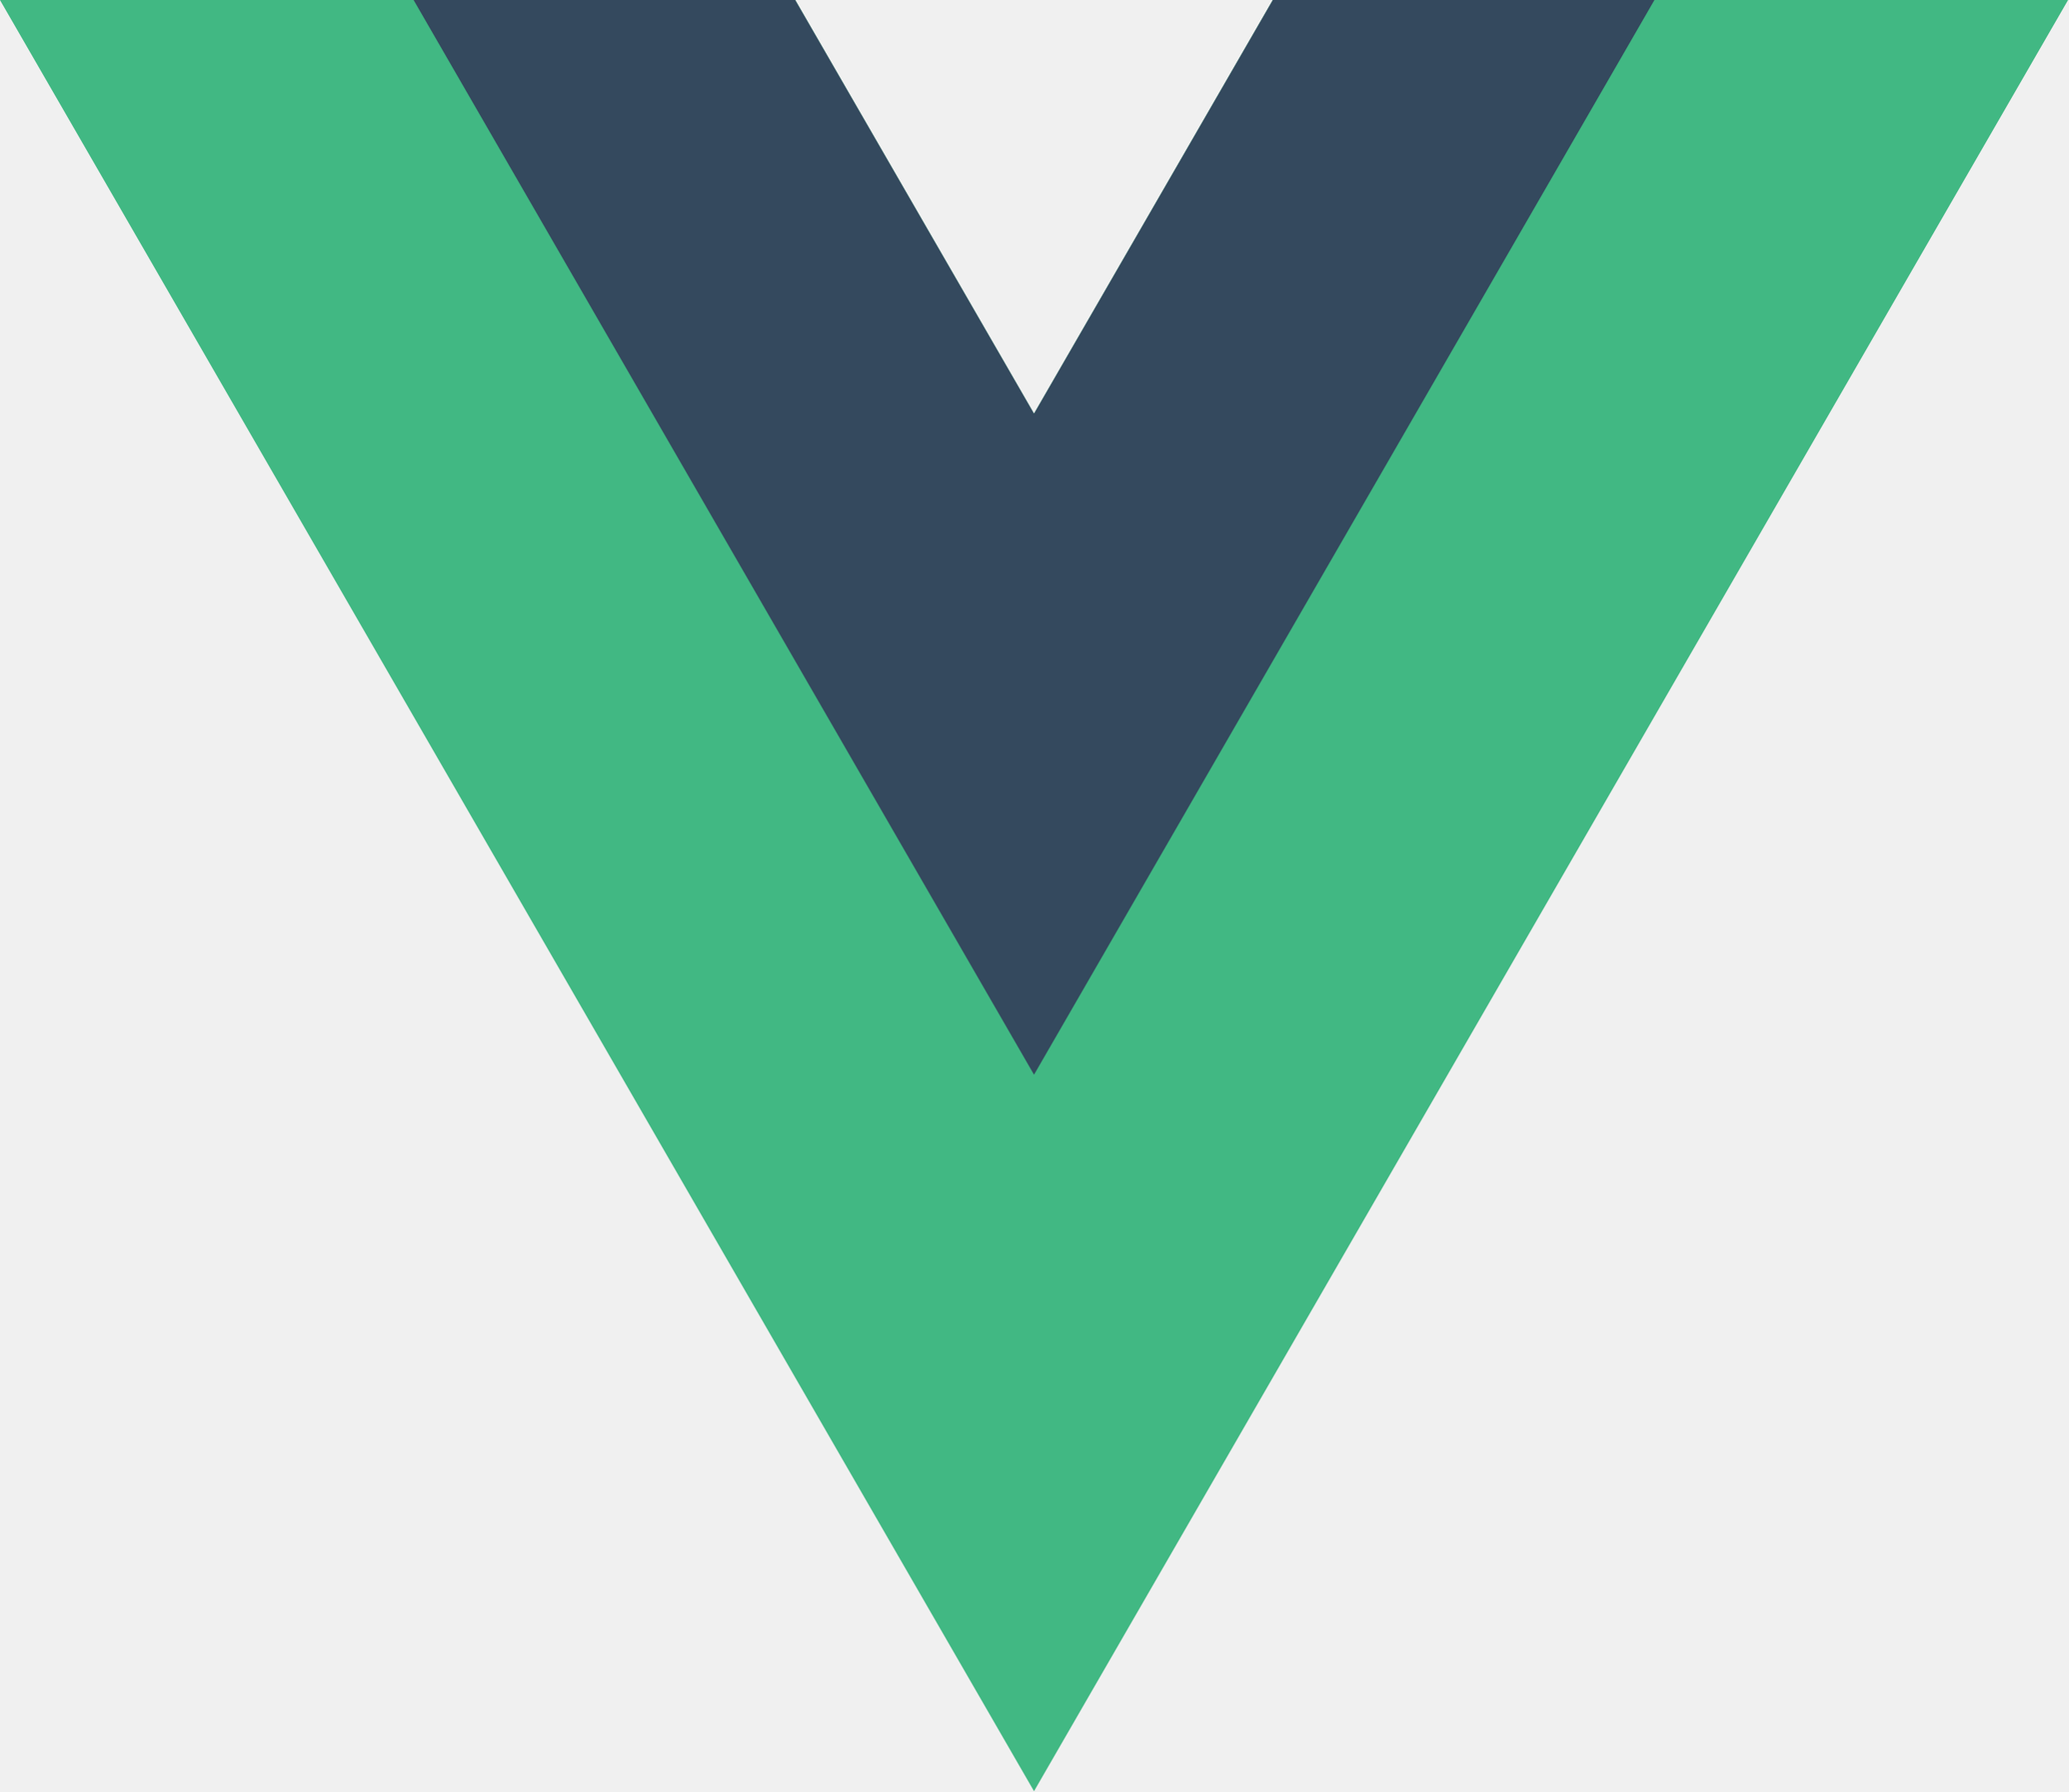
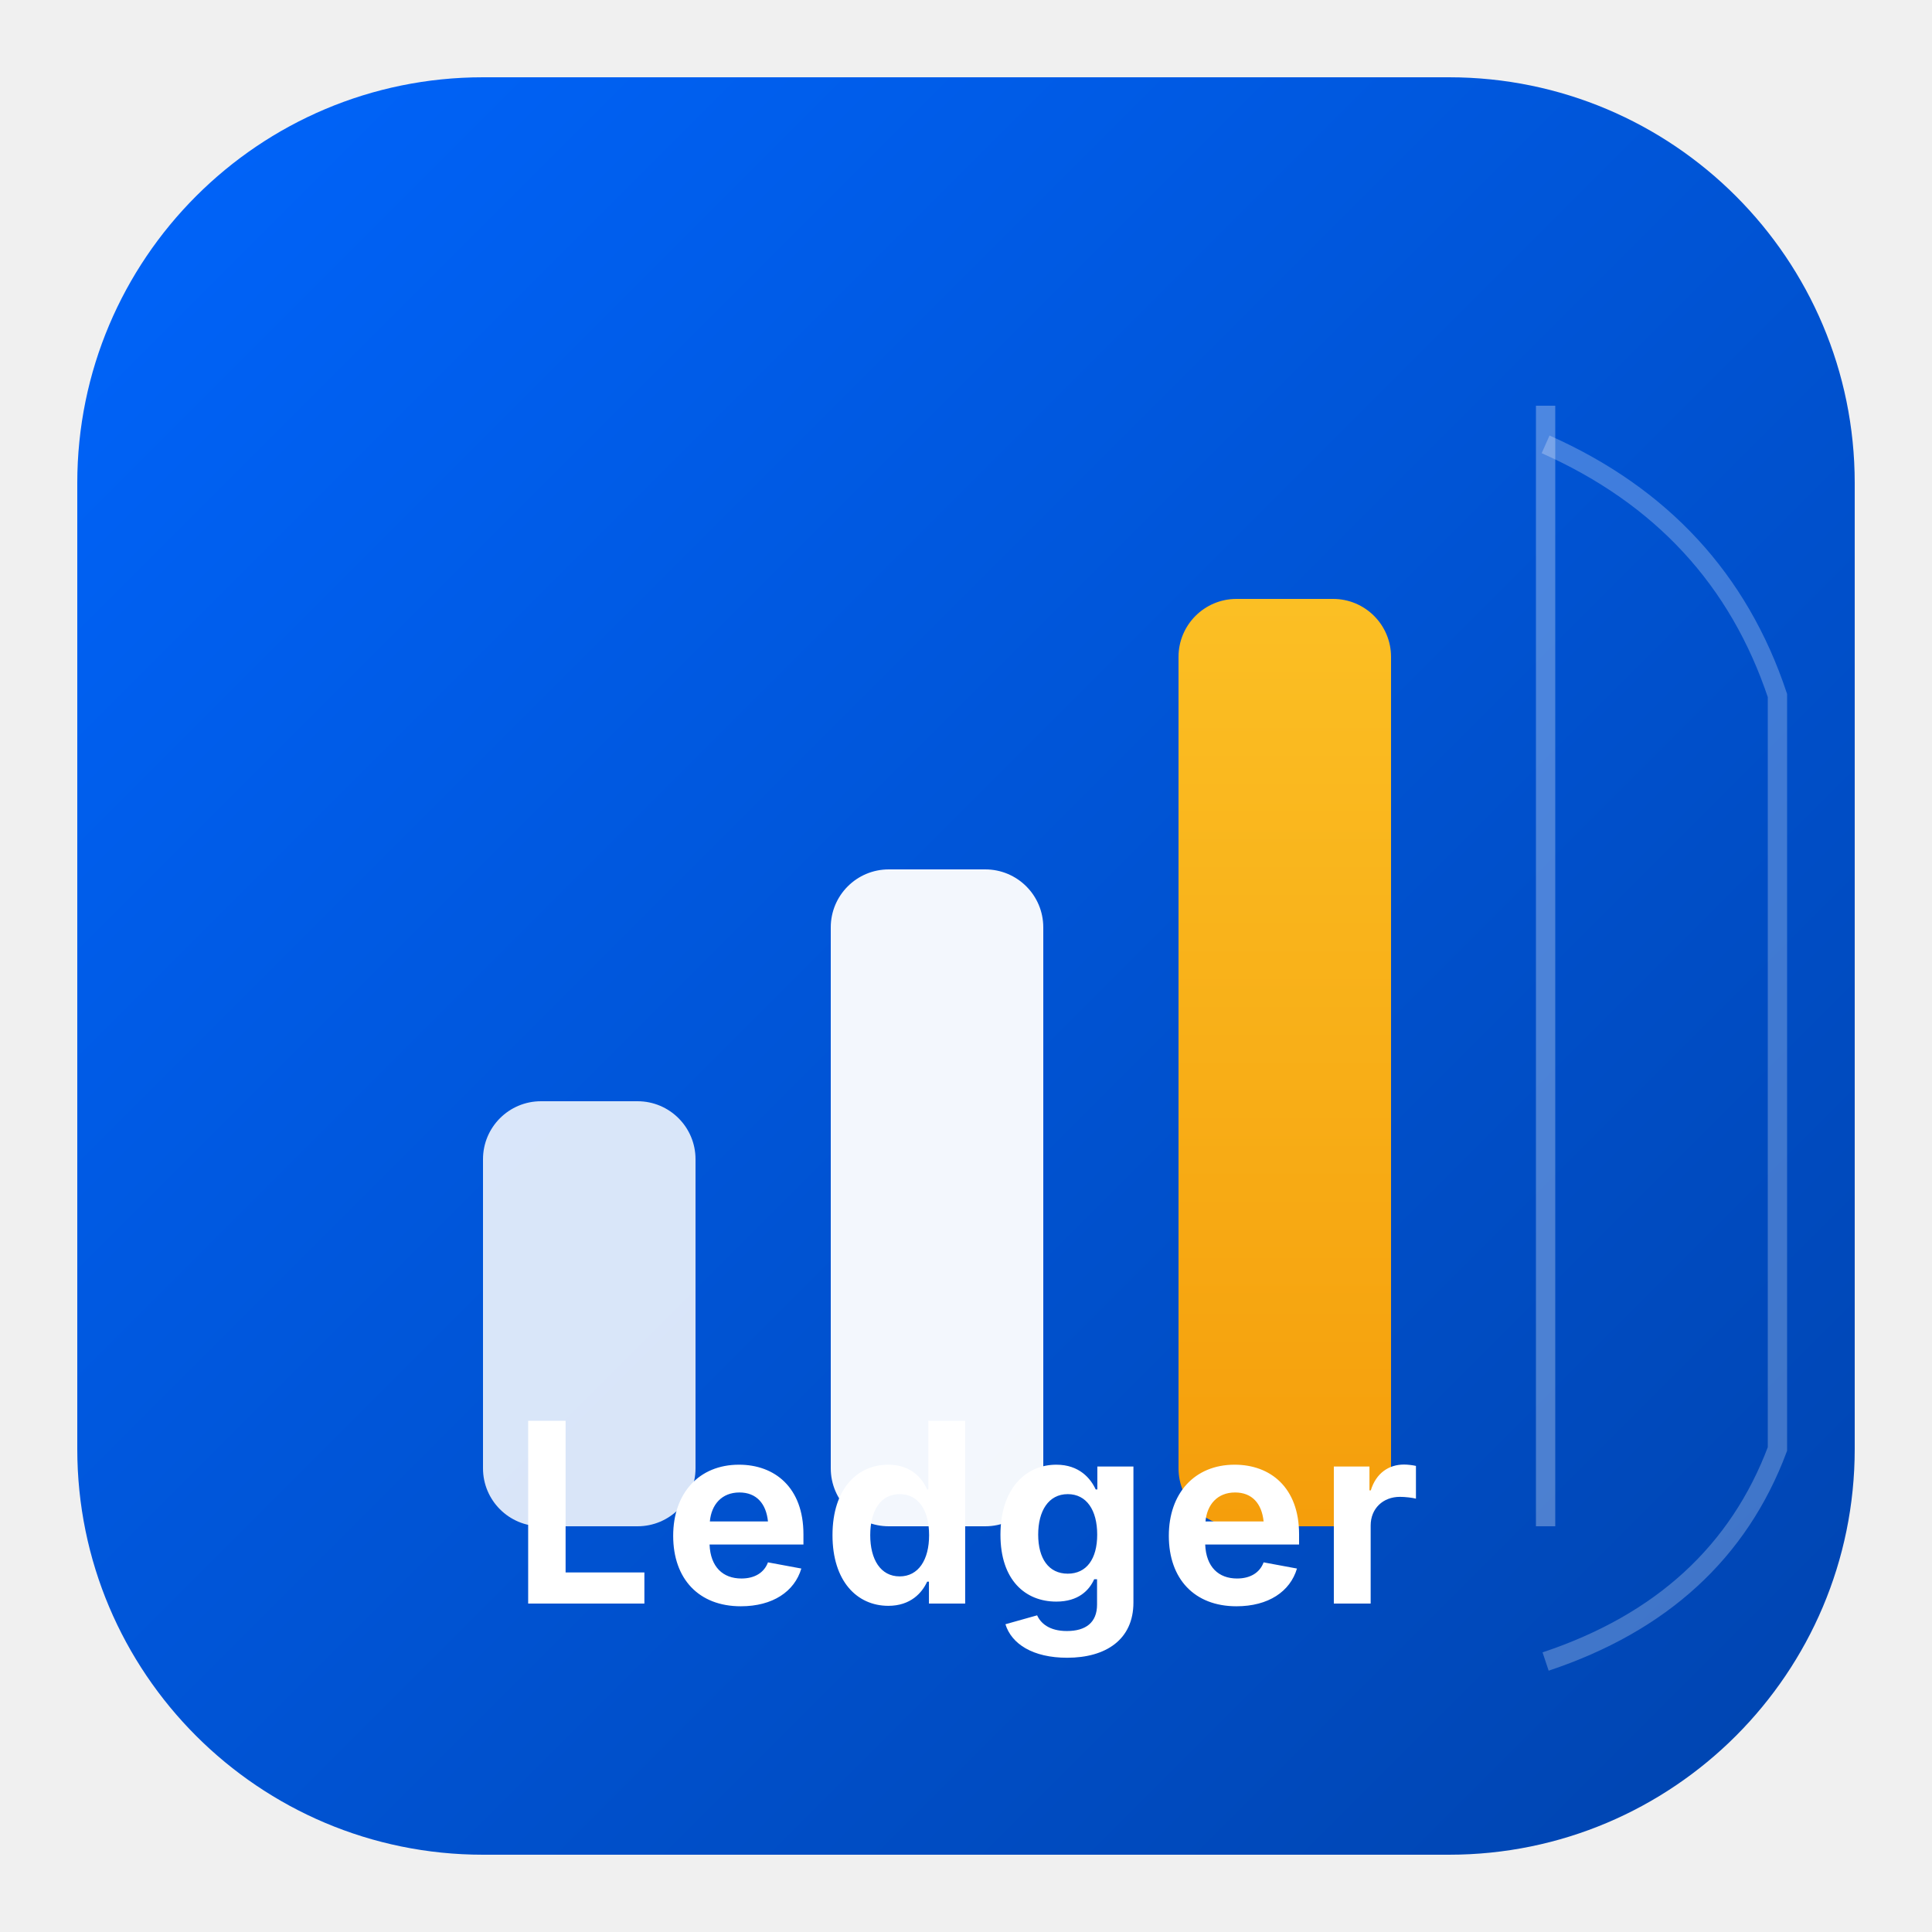
- <svg xmlns="http://www.w3.org/2000/svg" viewBox="0 0 261.76 226.69">
-   <path d="M161.096.001l-30.225 52.351L100.647.001H-.005l130.877 226.688L261.749.001z" fill="#41b883" />
-   <path d="M161.096.001l-30.225 52.351L100.647.001H52.346l78.526 136.01L209.398.001z" fill="#34495e" />
+ <svg xmlns="http://www.w3.org/2000/svg" viewBox="0 0 200 200">
+   <defs>
+     <linearGradient id="bg" x1="0%" y1="0%" x2="100%" y2="100%">
+       <stop offset="0%" stop-color="#0065fd" />
+       <stop offset="100%" stop-color="#0043ad" />
+     </linearGradient>
+     <linearGradient id="accent" x1="0%" y1="0%" x2="0%" y2="100%">
+       <stop offset="0%" stop-color="#fbbf24" />
+       <stop offset="100%" stop-color="#f59e0b" />
+     </linearGradient>
+   </defs>
+   <rect x="8" y="8" width="184" height="184" rx="42" ry="42" fill="url(#bg)" />
+   <g transform="translate(50, 42)">
+     <rect x="0" y="72" width="22" height="44" rx="6" fill="#ffffff" opacity="0.85" />
+     <rect x="36" y="48" width="22" height="68" rx="6" fill="#ffffff" opacity="0.95" />
+     <rect x="72" y="20" width="22" height="96" rx="6" fill="url(#accent)" />
+     <line x1="110" y1="0" x2="110" y2="116" stroke="#ffffff" stroke-width="2" opacity="0.3" />
+     <path d="M 110 4 Q 128 12 134 30 L 134 108 Q 128 124 110 130" fill="none" stroke="#ffffff" stroke-width="2" opacity="0.25" />
+   </g>
+   <text x="100" y="166" text-anchor="middle" font-family="-apple-system, BlinkMacSystemFont, 'Segoe UI', sans-serif" font-size="26" font-weight="700" fill="#ffffff" letter-spacing="1">Ledger</text>
</svg>
